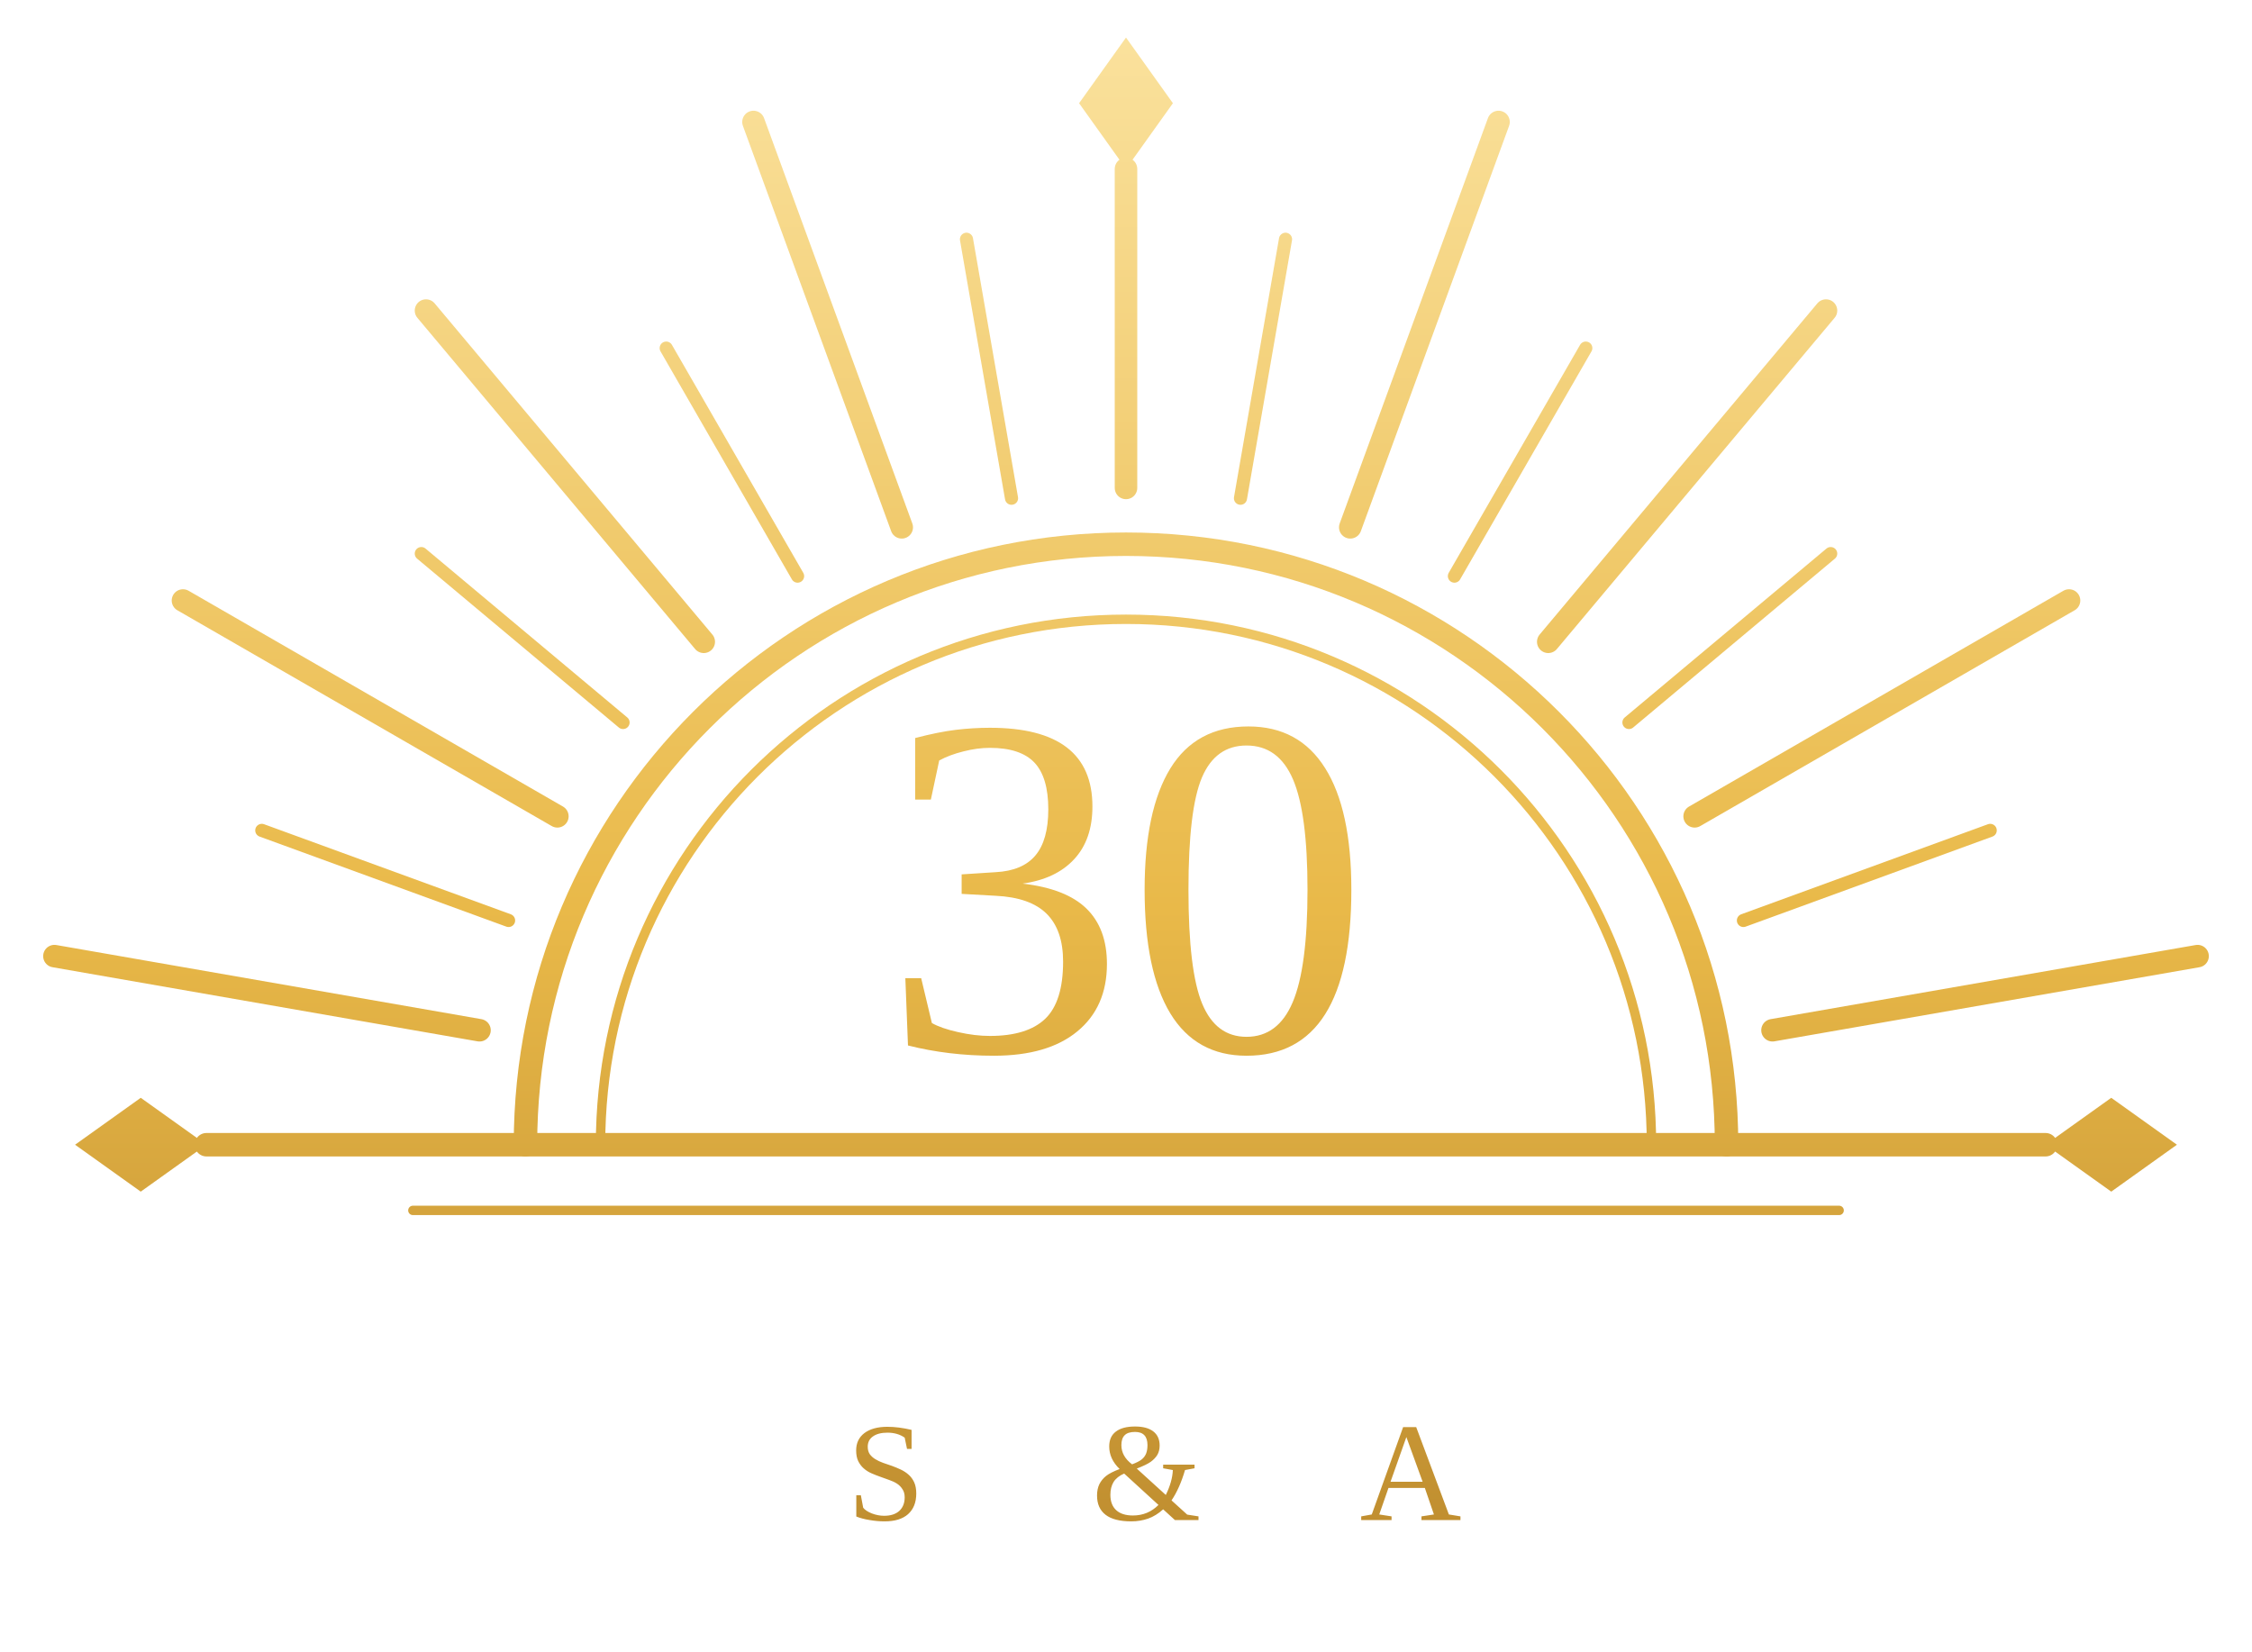
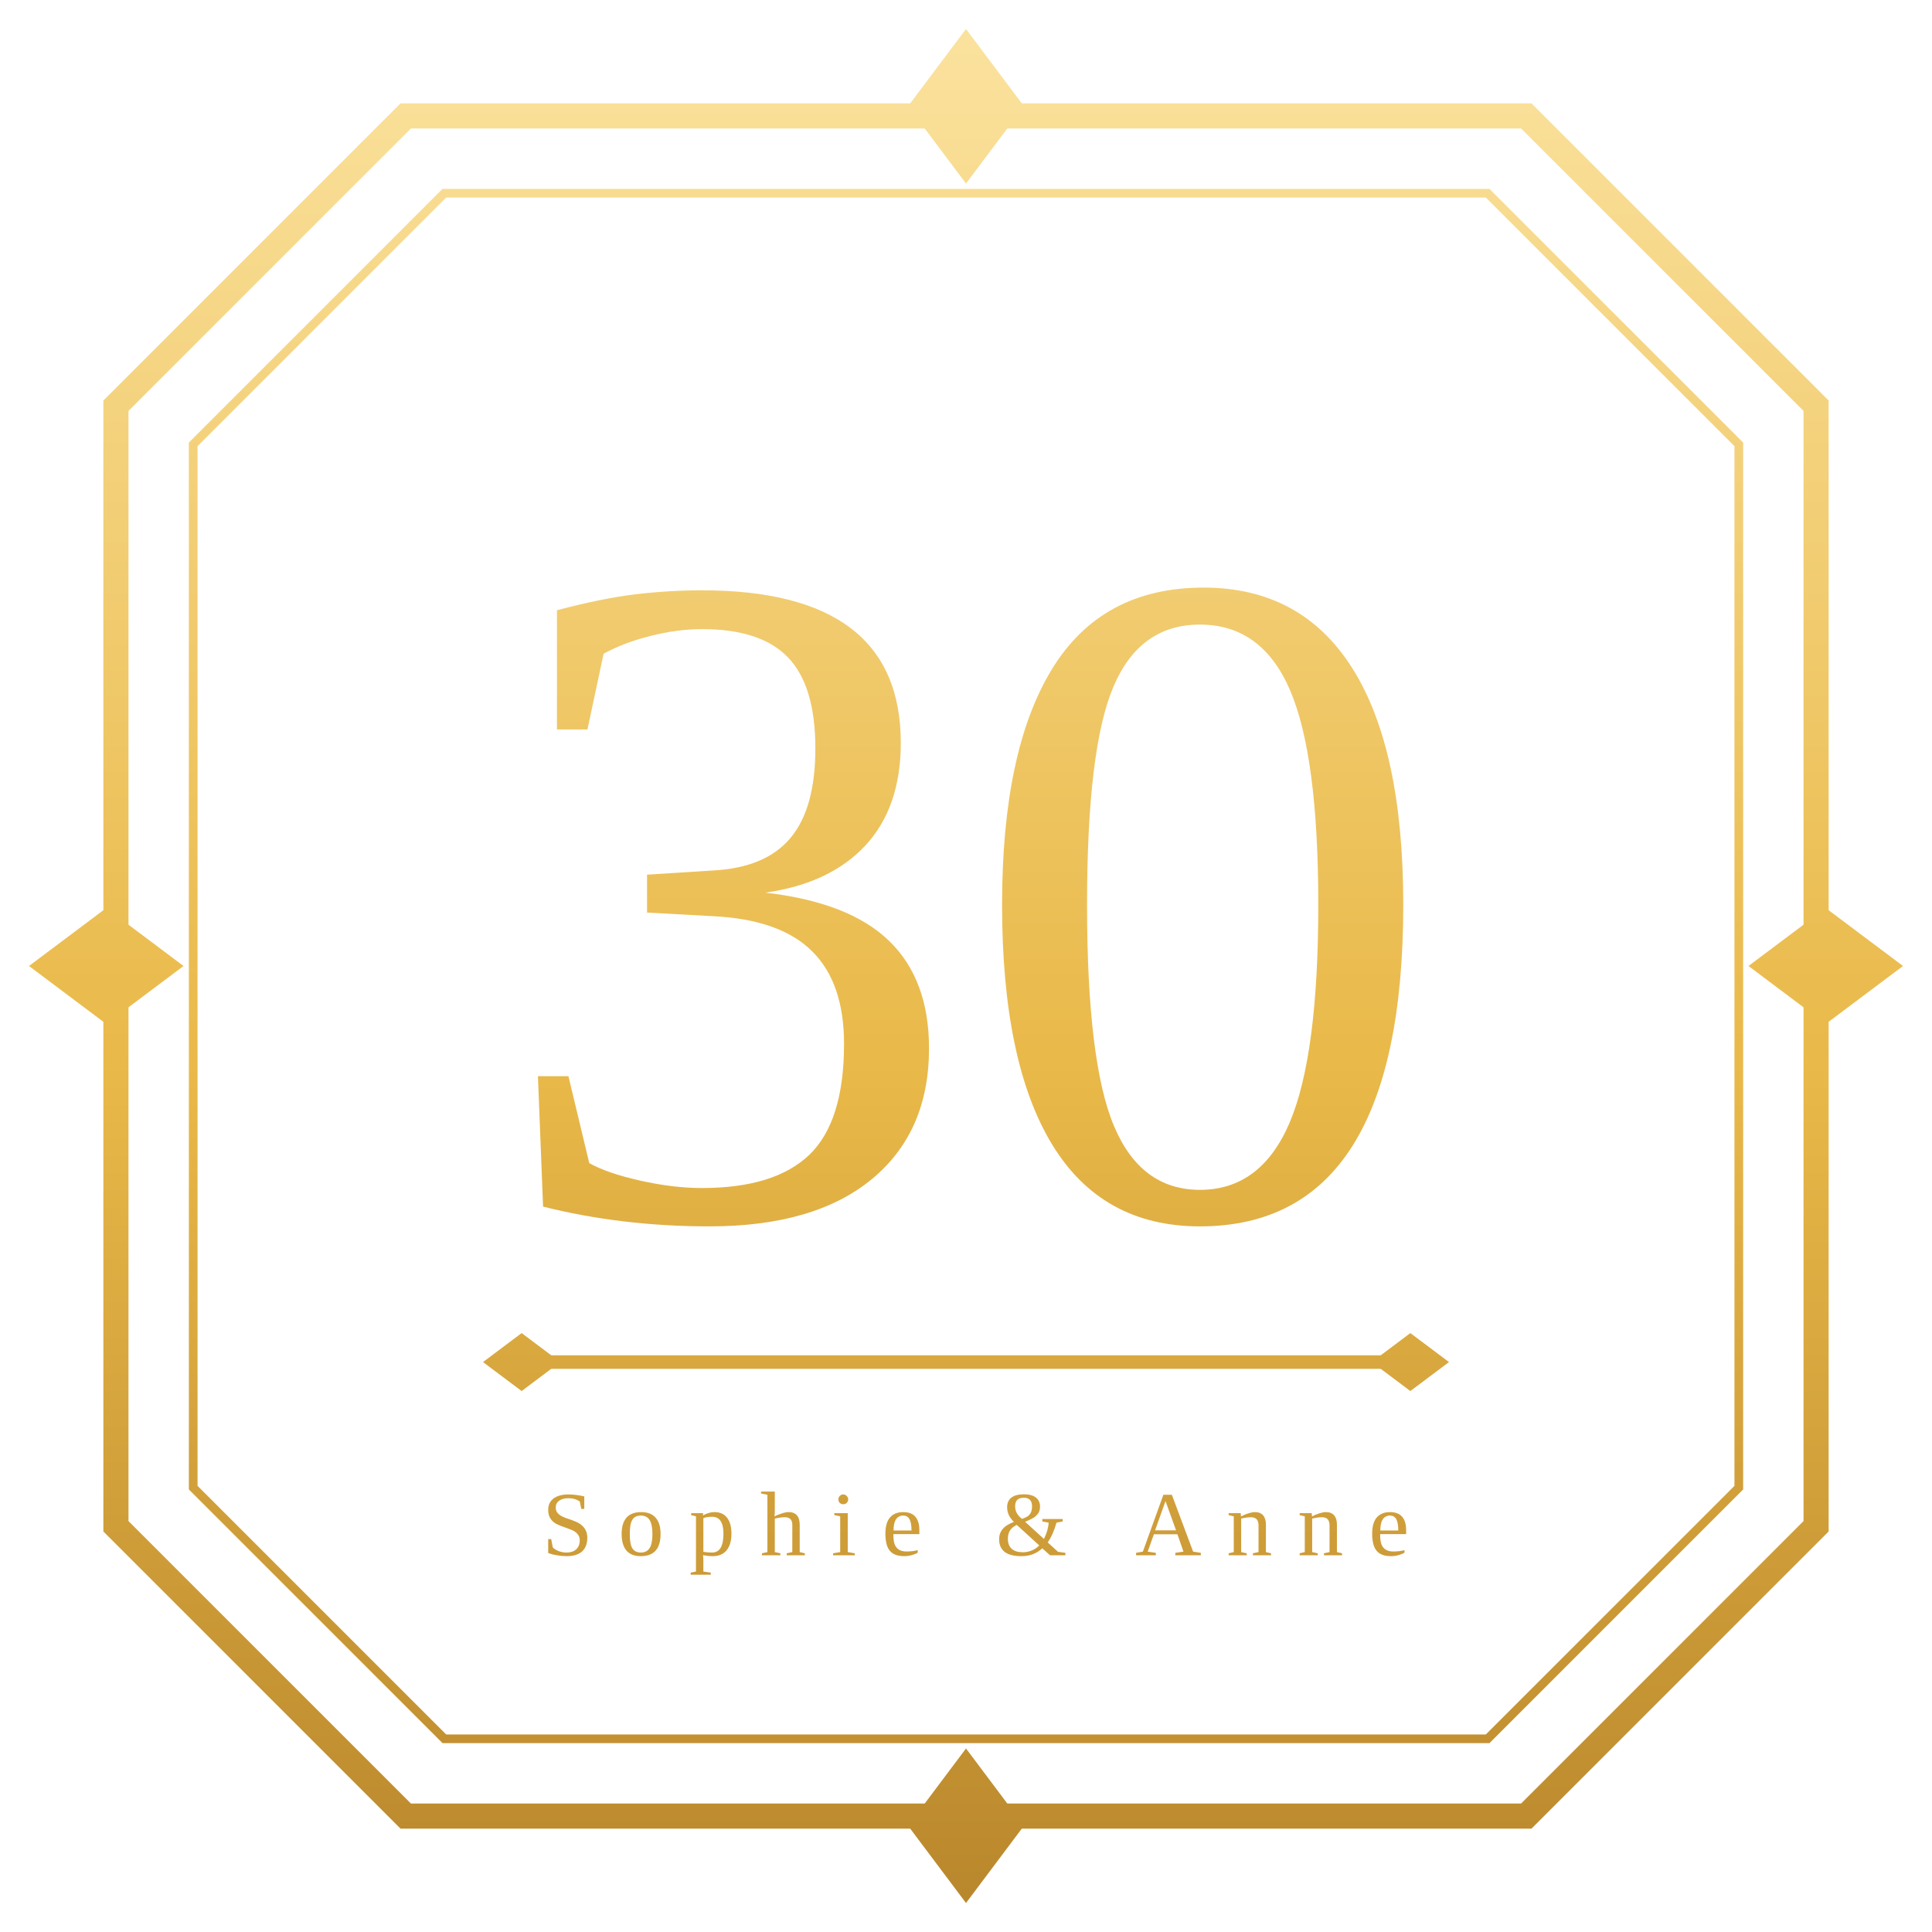
- <svg xmlns="http://www.w3.org/2000/svg" viewBox="0 0 240 176" role="img" aria-label="Die goldenen Dreißiger – Sophie &amp; Anne werden 30">
+ <svg xmlns="http://www.w3.org/2000/svg" viewBox="0 0 200 200" role="img" aria-label="Die goldenen Dreißiger – Sophie &amp; Anne werden 30">
  <defs>
-     <linearGradient id="g" gradientUnits="userSpaceOnUse" x1="0" y1="0" x2="0" y2="176">
+     <linearGradient id="g" gradientUnits="userSpaceOnUse" x1="0" y1="0" x2="0" y2="200">
      <stop offset="0" stop-color="#fbe3a0" />
      <stop offset=".55" stop-color="#e9b949" />
      <stop offset="1" stop-color="#b8862b" />
    </linearGradient>
  </defs>
-   <g stroke="url(#g)" stroke-linecap="round" fill="none">
-     <line x1="51.1" y1="109.8" x2="5.8" y2="101.9" stroke-width="2.4" />
-     <line x1="54.2" y1="98.1" x2="27.9" y2="88.5" stroke-width="1.4" />
-     <line x1="59.4" y1="87.0" x2="19.5" y2="64.0" stroke-width="2.4" />
-     <line x1="66.4" y1="77.0" x2="44.9" y2="59.0" stroke-width="1.4" />
-     <line x1="75.0" y1="68.4" x2="45.4" y2="33.1" stroke-width="2.4" />
-     <line x1="85.0" y1="61.4" x2="71.0" y2="37.1" stroke-width="1.4" />
-     <line x1="96.1" y1="56.2" x2="80.3" y2="13.0" stroke-width="2.4" />
-     <line x1="107.8" y1="53.1" x2="103.0" y2="25.5" stroke-width="1.4" />
-     <line x1="132.2" y1="53.1" x2="137.0" y2="25.5" stroke-width="1.4" />
-     <line x1="143.9" y1="56.2" x2="159.7" y2="13.0" stroke-width="2.4" />
-     <line x1="155.0" y1="61.4" x2="169.0" y2="37.1" stroke-width="1.4" />
-     <line x1="165.0" y1="68.4" x2="194.6" y2="33.1" stroke-width="2.4" />
-     <line x1="173.6" y1="77.0" x2="195.1" y2="59.0" stroke-width="1.4" />
-     <line x1="180.6" y1="87.0" x2="220.5" y2="64.0" stroke-width="2.4" />
-     <line x1="185.8" y1="98.1" x2="212.1" y2="88.5" stroke-width="1.4" />
-     <line x1="188.9" y1="109.8" x2="234.2" y2="101.9" stroke-width="2.4" />
-     <line x1="120" y1="52" x2="120" y2="18" stroke-width="2.4" />
-     <path d="M56 122 A64 64 0 0 1 184 122" stroke-width="2.5" />
-     <path d="M64 122 A56 56 0 0 1 176 122" stroke-width="1" />
-     <line x1="22" y1="122" x2="218" y2="122" stroke-width="2.5" />
-     <line x1="44" y1="129" x2="196" y2="129" stroke-width="1" />
+   <g fill="none" stroke="url(#g)" stroke-linejoin="miter">
+     <path d="M42 12 H158 L188 42 V158 L158 188 H42 L12 158 V42 Z" stroke-width="2.6" />
+     <path d="M46 20 H154 L180 46 V154 L154 180 H46 L20 154 V46 Z" stroke-width="0.9" />
+     <line x1="56" y1="141" x2="144" y2="141" stroke-width="1.4" />
  </g>
-   <path d="M8 122 l7 -5 7 5 -7 5z M232 122 l-7 -5 -7 5 7 5z M120 4 l5 7 -5 7 -5 -7z" fill="url(#g)" />
-   <text x="120" y="112" text-anchor="middle" font-family="Didot, 'Bodoni 72', Georgia, 'Times New Roman', serif" font-size="52" fill="url(#g)">30</text>
-   <text x="123" y="162" text-anchor="middle" font-family="Didot, 'Bodoni 72', Georgia, 'Times New Roman', serif" font-size="15" letter-spacing="7" fill="url(#g)">S &amp; A</text>
+   <path d="M100 3 l6 8 -6 8 -6 -8z M100 181 l6 8 -6 8 -6 -8z M3 100 l8 -6 8 6 -8 6z M197 100 l-8 -6 -8 6 8 6z" fill="url(#g)" />
+   <path d="M50 141 l4 -3 4 3 -4 3z M142 141 l4 -3 4 3 -4 3z" fill="url(#g)" />
+   <text x="100" y="126" text-anchor="middle" font-family="Didot, 'Bodoni 72', 'Bodoni MT', Georgia, 'Times New Roman', serif" font-size="98" fill="url(#g)">30</text>
+   <text x="101" y="161" text-anchor="middle" font-family="Didot, 'Bodoni 72', 'Bodoni MT', Georgia, 'Times New Roman', serif" font-size="9.5" letter-spacing="2.6" fill="url(#g)">Sophie &amp; Anne</text>
</svg>
